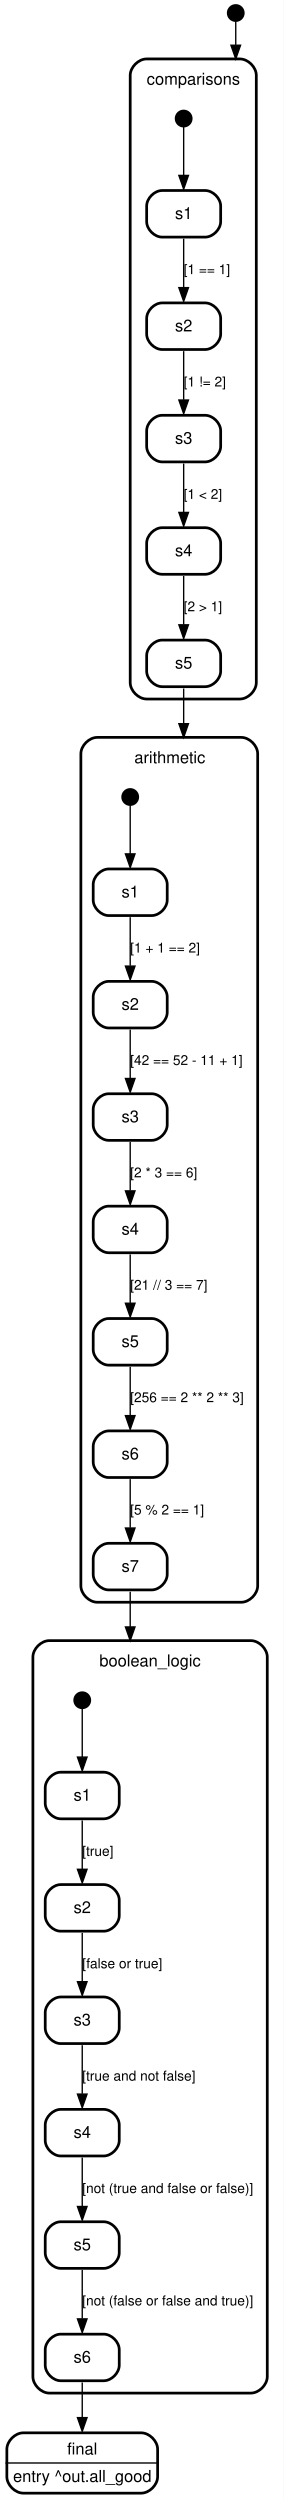
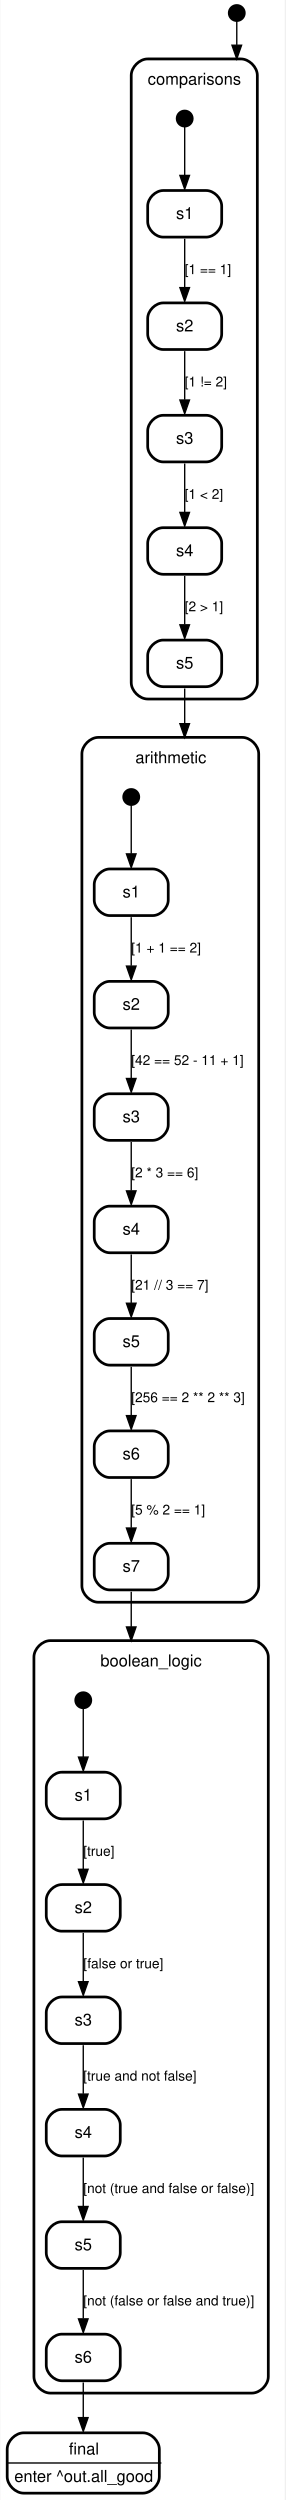
- <svg xmlns="http://www.w3.org/2000/svg" width="207pt" height="1824pt" viewBox="0.00 0.00 207.00 1824.00">
+ <svg xmlns="http://www.w3.org/2000/svg" width="208pt" height="1824pt" viewBox="0.00 0.00 207.50 1824.00">
  <g id="graph0" class="graph" transform="scale(1 1) rotate(0) translate(4 1820)">
-     <polygon fill="#ffffff" stroke="transparent" points="-4,4 -4,-1820 203,-1820 203,4 -4,4" />
+     <polygon fill="#ffffff" stroke="transparent" points="-4,4 -4,-1820 203.5,-1820 203.5,4 -4,4" />
    <g id="clust1" class="cluster">
-       <path fill="none" stroke="#000000" stroke-width="2" d="M32,-74C32,-74 179,-74 179,-74 185,-74 191,-80 191,-86 191,-86 191,-611 191,-611 191,-617 185,-623 179,-623 179,-623 32,-623 32,-623 26,-623 20,-617 20,-611 20,-611 20,-86 20,-86 20,-80 26,-74 32,-74" />
-       <text text-anchor="start" x="68.487" y="-604.2" font-family="Helvetica,sans-Serif" font-size="12.00" fill="#000000">boolean_logic</text>
+       <path fill="none" stroke="#000000" stroke-width="2" d="M32.5,-74C32.5,-74 179.5,-74 179.5,-74 185.5,-74 191.5,-80 191.5,-86 191.5,-86 191.5,-611 191.5,-611 191.5,-617 185.5,-623 179.5,-623 179.5,-623 32.5,-623 32.5,-623 26.5,-623 20.5,-617 20.5,-611 20.5,-611 20.5,-86 20.5,-86 20.5,-80 26.5,-74 32.5,-74" />
+       <text text-anchor="start" x="68.987" y="-604.2" font-family="Helvetica,sans-Serif" font-size="12.00" fill="#000000">boolean_logic</text>
    </g>
    <g id="clust2" class="cluster">
-       <path fill="none" stroke="#000000" stroke-width="2" d="M67,-651C67,-651 172,-651 172,-651 178,-651 184,-657 184,-663 184,-663 184,-1270 184,-1270 184,-1276 178,-1282 172,-1282 172,-1282 67,-1282 67,-1282 61,-1282 55,-1276 55,-1270 55,-1270 55,-663 55,-663 55,-657 61,-651 67,-651" />
-       <text text-anchor="start" x="94.001" y="-1263.2" font-family="Helvetica,sans-Serif" font-size="12.00" fill="#000000">arithmetic</text>
+       <path fill="none" stroke="#000000" stroke-width="2" d="M67.5,-651C67.5,-651 172.5,-651 172.5,-651 178.5,-651 184.5,-657 184.5,-663 184.5,-663 184.5,-1270 184.5,-1270 184.5,-1276 178.5,-1282 172.5,-1282 172.5,-1282 67.5,-1282 67.5,-1282 61.5,-1282 55.5,-1276 55.5,-1270 55.5,-1270 55.5,-663 55.5,-663 55.5,-657 61.5,-651 67.5,-651" />
+       <text text-anchor="start" x="94.501" y="-1263.2" font-family="Helvetica,sans-Serif" font-size="12.00" fill="#000000">arithmetic</text>
    </g>
    <g id="clust3" class="cluster">
-       <path fill="none" stroke="#000000" stroke-width="2" d="M103,-1310C103,-1310 171,-1310 171,-1310 177,-1310 183,-1316 183,-1322 183,-1322 183,-1765 183,-1765 183,-1771 177,-1777 171,-1777 171,-1777 103,-1777 103,-1777 97,-1777 91,-1771 91,-1765 91,-1765 91,-1322 91,-1322 91,-1316 97,-1310 103,-1310" />
-       <text text-anchor="start" x="102.997" y="-1758.2" font-family="Helvetica,sans-Serif" font-size="12.00" fill="#000000">comparisons</text>
+       <path fill="none" stroke="#000000" stroke-width="2" d="M103.5,-1310C103.5,-1310 171.5,-1310 171.5,-1310 177.5,-1310 183.5,-1316 183.5,-1322 183.5,-1322 183.5,-1765 183.5,-1765 183.5,-1771 177.5,-1777 171.5,-1777 171.5,-1777 103.5,-1777 103.5,-1777 97.5,-1777 91.5,-1771 91.5,-1765 91.5,-1765 91.5,-1322 91.5,-1322 91.5,-1316 97.5,-1310 103.5,-1310" />
+       <text text-anchor="start" x="103.497" y="-1758.2" font-family="Helvetica,sans-Serif" font-size="12.00" fill="#000000">comparisons</text>
    </g>
    <g id="node1" class="node">
-       <ellipse fill="#000000" stroke="#000000" stroke-width="2" cx="168" cy="-1810.5" rx="5.5" ry="5.5" />
+       <ellipse fill="#000000" stroke="#000000" stroke-width="2" cx="168.5" cy="-1810.5" rx="5.5" ry="5.5" />
    </g>
    <g id="edge1" class="edge">
-       <path fill="none" stroke="#000000" d="M168,-1804.962C168,-1800.714 168,-1794.373 168,-1787.193" />
-       <polygon fill="#000000" stroke="#000000" points="171.5,-1786.998 168,-1776.998 164.5,-1786.998 171.5,-1786.998" />
-       <text text-anchor="middle" x="169.389" y="-1788" font-family="Helvetica,sans-Serif" font-size="10.00" fill="#000000"> </text>
+       <path fill="none" stroke="#000000" d="M168.5,-1804.962C168.5,-1800.714 168.5,-1794.373 168.5,-1787.193" />
+       <polygon fill="#000000" stroke="#000000" points="172,-1786.998 168.5,-1776.998 165,-1786.998 172,-1786.998" />
+       <text text-anchor="middle" x="169.889" y="-1788" font-family="Helvetica,sans-Serif" font-size="10.00" fill="#000000"> </text>
    </g>
    <g id="node2" class="node">
-       <polygon fill="transparent" stroke="transparent" stroke-width="2" points="112,-46 0,-46 0,0 112,0 112,-46" />
-       <text text-anchor="start" x="44.999" y="-29.2" font-family="Helvetica,sans-Serif" font-size="12.00" fill="#000000">final</text>
-       <text text-anchor="start" x="5.503" y="-9.2" font-family="Helvetica,sans-Serif" font-size="12.00" fill="#000000">entry ^out.all_good</text>
-       <polygon fill="#000000" stroke="#000000" points="0,-23 0,-23 112,-23 112,-23 0,-23" />
-       <path fill="none" stroke="#000000" stroke-width="2" d="M13,-1C13,-1 99,-1 99,-1 105,-1 111,-7 111,-13 111,-13 111,-33 111,-33 111,-39 105,-45 99,-45 99,-45 13,-45 13,-45 7,-45 1,-39 1,-33 1,-33 1,-13 1,-13 1,-7 7,-1 13,-1" />
+       <polygon fill="transparent" stroke="transparent" stroke-width="2" points="113,-46 0,-46 0,0 113,0 113,-46" />
+       <text text-anchor="start" x="45.999" y="-29.2" font-family="Helvetica,sans-Serif" font-size="12.00" fill="#000000">final</text>
+       <text text-anchor="start" x="6.167" y="-9.2" font-family="Helvetica,sans-Serif" font-size="12.00" fill="#000000">enter ^out.all_good</text>
+       <polygon fill="#000000" stroke="#000000" points=".5,-23 .5,-23 113.5,-23 113.5,-23 .5,-23" />
+       <path fill="none" stroke="#000000" stroke-width="2" d="M13,-1C13,-1 100,-1 100,-1 106,-1 112,-7 112,-13 112,-13 112,-33 112,-33 112,-39 106,-45 100,-45 100,-45 13,-45 13,-45 7,-45 1,-39 1,-33 1,-33 1,-13 1,-13 1,-7 7,-1 13,-1" />
    </g>
    <g id="node4" class="node">
-       <ellipse fill="#000000" stroke="#000000" stroke-width="2" cx="56" cy="-579.5" rx="5.5" ry="5.5" />
+       <ellipse fill="#000000" stroke="#000000" stroke-width="2" cx="56.5" cy="-579.5" rx="5.5" ry="5.5" />
    </g>
    <g id="node10" class="node">
-       <polygon fill="transparent" stroke="transparent" stroke-width="2" points="84,-528 28,-528 28,-492 84,-492 84,-528" />
-       <text text-anchor="start" x="49.665" y="-506.2" font-family="Helvetica,sans-Serif" font-size="12.00" fill="#000000">s1</text>
-       <path fill="none" stroke="#000000" stroke-width="2" d="M40.333,-493C40.333,-493 71.667,-493 71.667,-493 77.333,-493 83,-498.667 83,-504.333 83,-504.333 83,-515.667 83,-515.667 83,-521.333 77.333,-527 71.667,-527 71.667,-527 40.333,-527 40.333,-527 34.667,-527 29,-521.333 29,-515.667 29,-515.667 29,-504.333 29,-504.333 29,-498.667 34.667,-493 40.333,-493" />
+       <polygon fill="transparent" stroke="transparent" stroke-width="2" points="84.5,-528 28.5,-528 28.5,-492 84.5,-492 84.5,-528" />
+       <text text-anchor="start" x="50.165" y="-506.2" font-family="Helvetica,sans-Serif" font-size="12.00" fill="#000000">s1</text>
+       <path fill="none" stroke="#000000" stroke-width="2" d="M40.833,-493C40.833,-493 72.167,-493 72.167,-493 77.833,-493 83.5,-498.667 83.5,-504.333 83.5,-504.333 83.5,-515.667 83.5,-515.667 83.5,-521.333 77.833,-527 72.167,-527 72.167,-527 40.833,-527 40.833,-527 35.167,-527 29.5,-521.333 29.5,-515.667 29.5,-515.667 29.5,-504.333 29.5,-504.333 29.5,-498.667 35.167,-493 40.833,-493" />
    </g>
    <g id="edge2" class="edge">
-       <path fill="none" stroke="#000000" d="M56,-573.574C56,-565.7 56,-551.25 56,-538.114" />
-       <polygon fill="#000000" stroke="#000000" points="59.5,-538.011 56,-528.011 52.5,-538.011 59.5,-538.011" />
-       <text text-anchor="middle" x="57.389" y="-548" font-family="Helvetica,sans-Serif" font-size="10.00" fill="#000000"> </text>
+       <path fill="none" stroke="#000000" d="M56.5,-573.574C56.5,-565.7 56.5,-551.25 56.5,-538.114" />
+       <polygon fill="#000000" stroke="#000000" points="60,-538.011 56.5,-528.011 53,-538.011 60,-538.011" />
+       <text text-anchor="middle" x="57.889" y="-548" font-family="Helvetica,sans-Serif" font-size="10.00" fill="#000000"> </text>
    </g>
    <g id="node5" class="node">
-       <polygon fill="transparent" stroke="transparent" stroke-width="2" points="84,-118 28,-118 28,-82 84,-82 84,-118" />
-       <text text-anchor="start" x="49.665" y="-96.2" font-family="Helvetica,sans-Serif" font-size="12.00" fill="#000000">s6</text>
-       <path fill="none" stroke="#000000" stroke-width="2" d="M40.333,-83C40.333,-83 71.667,-83 71.667,-83 77.333,-83 83,-88.667 83,-94.333 83,-94.333 83,-105.667 83,-105.667 83,-111.333 77.333,-117 71.667,-117 71.667,-117 40.333,-117 40.333,-117 34.667,-117 29,-111.333 29,-105.667 29,-105.667 29,-94.333 29,-94.333 29,-88.667 34.667,-83 40.333,-83" />
+       <polygon fill="transparent" stroke="transparent" stroke-width="2" points="84.5,-118 28.5,-118 28.5,-82 84.5,-82 84.5,-118" />
+       <text text-anchor="start" x="50.165" y="-96.2" font-family="Helvetica,sans-Serif" font-size="12.00" fill="#000000">s6</text>
+       <path fill="none" stroke="#000000" stroke-width="2" d="M40.833,-83C40.833,-83 72.167,-83 72.167,-83 77.833,-83 83.5,-88.667 83.5,-94.333 83.5,-94.333 83.5,-105.667 83.5,-105.667 83.5,-111.333 77.833,-117 72.167,-117 72.167,-117 40.833,-117 40.833,-117 35.167,-117 29.5,-111.333 29.5,-105.667 29.5,-105.667 29.5,-94.333 29.5,-94.333 29.5,-88.667 35.167,-83 40.833,-83" />
    </g>
    <g id="edge3" class="edge">
-       <path fill="none" stroke="#000000" d="M56,-81.752C56,-74.081 56,-64.909 56,-56.12" />
-       <polygon fill="#000000" stroke="#000000" points="59.5,-56.09 56,-46.09 52.5,-56.09 59.5,-56.09" />
-       <text text-anchor="middle" x="57.389" y="-57" font-family="Helvetica,sans-Serif" font-size="10.00" fill="#000000"> </text>
+       <path fill="none" stroke="#000000" d="M56.5,-81.752C56.5,-74.081 56.5,-64.909 56.5,-56.12" />
+       <polygon fill="#000000" stroke="#000000" points="60,-56.09 56.5,-46.09 53,-56.09 60,-56.09" />
+       <text text-anchor="middle" x="57.889" y="-57" font-family="Helvetica,sans-Serif" font-size="10.00" fill="#000000"> </text>
    </g>
    <g id="node6" class="node">
-       <polygon fill="transparent" stroke="transparent" stroke-width="2" points="84,-200 28,-200 28,-164 84,-164 84,-200" />
-       <text text-anchor="start" x="49.665" y="-178.2" font-family="Helvetica,sans-Serif" font-size="12.00" fill="#000000">s5</text>
-       <path fill="none" stroke="#000000" stroke-width="2" d="M40.333,-165C40.333,-165 71.667,-165 71.667,-165 77.333,-165 83,-170.667 83,-176.333 83,-176.333 83,-187.667 83,-187.667 83,-193.333 77.333,-199 71.667,-199 71.667,-199 40.333,-199 40.333,-199 34.667,-199 29,-193.333 29,-187.667 29,-187.667 29,-176.333 29,-176.333 29,-170.667 34.667,-165 40.333,-165" />
+       <polygon fill="transparent" stroke="transparent" stroke-width="2" points="84.5,-200 28.5,-200 28.5,-164 84.5,-164 84.5,-200" />
+       <text text-anchor="start" x="50.165" y="-178.2" font-family="Helvetica,sans-Serif" font-size="12.00" fill="#000000">s5</text>
+       <path fill="none" stroke="#000000" stroke-width="2" d="M40.833,-165C40.833,-165 72.167,-165 72.167,-165 77.833,-165 83.5,-170.667 83.5,-176.333 83.5,-176.333 83.5,-187.667 83.5,-187.667 83.5,-193.333 77.833,-199 72.167,-199 72.167,-199 40.833,-199 40.833,-199 35.167,-199 29.5,-193.333 29.5,-187.667 29.5,-187.667 29.5,-176.333 29.5,-176.333 29.5,-170.667 35.167,-165 40.833,-165" />
    </g>
    <g id="edge4" class="edge">
-       <path fill="none" stroke="#000000" d="M56,-163.802C56,-153.398 56,-140.121 56,-128.377" />
-       <polygon fill="#000000" stroke="#000000" points="59.5,-128.148 56,-118.148 52.5,-128.148 59.5,-128.148" />
-       <text text-anchor="start" x="56" y="-138" font-family="Helvetica,sans-Serif" font-size="10.00" fill="#000000">[not (false or false and true)]   </text>
+       <path fill="none" stroke="#000000" d="M56.5,-163.802C56.5,-153.398 56.5,-140.121 56.5,-128.377" />
+       <polygon fill="#000000" stroke="#000000" points="60,-128.148 56.5,-118.148 53,-128.148 60,-128.148" />
+       <text text-anchor="start" x="56.5" y="-138" font-family="Helvetica,sans-Serif" font-size="10.00" fill="#000000">[not (false or false and true)]   </text>
    </g>
    <g id="node7" class="node">
-       <polygon fill="transparent" stroke="transparent" stroke-width="2" points="84,-282 28,-282 28,-246 84,-246 84,-282" />
-       <text text-anchor="start" x="49.665" y="-260.2" font-family="Helvetica,sans-Serif" font-size="12.00" fill="#000000">s4</text>
-       <path fill="none" stroke="#000000" stroke-width="2" d="M40.333,-247C40.333,-247 71.667,-247 71.667,-247 77.333,-247 83,-252.667 83,-258.333 83,-258.333 83,-269.667 83,-269.667 83,-275.333 77.333,-281 71.667,-281 71.667,-281 40.333,-281 40.333,-281 34.667,-281 29,-275.333 29,-269.667 29,-269.667 29,-258.333 29,-258.333 29,-252.667 34.667,-247 40.333,-247" />
+       <polygon fill="transparent" stroke="transparent" stroke-width="2" points="84.5,-282 28.5,-282 28.5,-246 84.5,-246 84.5,-282" />
+       <text text-anchor="start" x="50.165" y="-260.2" font-family="Helvetica,sans-Serif" font-size="12.00" fill="#000000">s4</text>
+       <path fill="none" stroke="#000000" stroke-width="2" d="M40.833,-247C40.833,-247 72.167,-247 72.167,-247 77.833,-247 83.5,-252.667 83.5,-258.333 83.5,-258.333 83.5,-269.667 83.5,-269.667 83.5,-275.333 77.833,-281 72.167,-281 72.167,-281 40.833,-281 40.833,-281 35.167,-281 29.5,-275.333 29.5,-269.667 29.5,-269.667 29.5,-258.333 29.5,-258.333 29.5,-252.667 35.167,-247 40.833,-247" />
    </g>
    <g id="edge5" class="edge">
-       <path fill="none" stroke="#000000" d="M56,-245.802C56,-235.398 56,-222.121 56,-210.377" />
-       <polygon fill="#000000" stroke="#000000" points="59.5,-210.148 56,-200.148 52.5,-210.148 59.5,-210.148" />
-       <text text-anchor="start" x="56" y="-220" font-family="Helvetica,sans-Serif" font-size="10.00" fill="#000000">[not (true and false or false)]   </text>
+       <path fill="none" stroke="#000000" d="M56.5,-245.802C56.5,-235.398 56.5,-222.121 56.5,-210.377" />
+       <polygon fill="#000000" stroke="#000000" points="60,-210.148 56.5,-200.148 53,-210.148 60,-210.148" />
+       <text text-anchor="start" x="56.5" y="-220" font-family="Helvetica,sans-Serif" font-size="10.00" fill="#000000">[not (true and false or false)]   </text>
    </g>
    <g id="node8" class="node">
-       <polygon fill="transparent" stroke="transparent" stroke-width="2" points="84,-364 28,-364 28,-328 84,-328 84,-364" />
-       <text text-anchor="start" x="49.665" y="-342.2" font-family="Helvetica,sans-Serif" font-size="12.00" fill="#000000">s3</text>
-       <path fill="none" stroke="#000000" stroke-width="2" d="M40.333,-329C40.333,-329 71.667,-329 71.667,-329 77.333,-329 83,-334.667 83,-340.333 83,-340.333 83,-351.667 83,-351.667 83,-357.333 77.333,-363 71.667,-363 71.667,-363 40.333,-363 40.333,-363 34.667,-363 29,-357.333 29,-351.667 29,-351.667 29,-340.333 29,-340.333 29,-334.667 34.667,-329 40.333,-329" />
+       <polygon fill="transparent" stroke="transparent" stroke-width="2" points="84.5,-364 28.5,-364 28.5,-328 84.5,-328 84.5,-364" />
+       <text text-anchor="start" x="50.165" y="-342.2" font-family="Helvetica,sans-Serif" font-size="12.00" fill="#000000">s3</text>
+       <path fill="none" stroke="#000000" stroke-width="2" d="M40.833,-329C40.833,-329 72.167,-329 72.167,-329 77.833,-329 83.5,-334.667 83.5,-340.333 83.5,-340.333 83.5,-351.667 83.5,-351.667 83.5,-357.333 77.833,-363 72.167,-363 72.167,-363 40.833,-363 40.833,-363 35.167,-363 29.5,-357.333 29.5,-351.667 29.5,-351.667 29.5,-340.333 29.5,-340.333 29.5,-334.667 35.167,-329 40.833,-329" />
    </g>
    <g id="edge6" class="edge">
-       <path fill="none" stroke="#000000" d="M56,-327.801C56,-317.398 56,-304.122 56,-292.377" />
-       <polygon fill="#000000" stroke="#000000" points="59.5,-292.148 56,-282.148 52.5,-292.148 59.5,-292.148" />
-       <text text-anchor="start" x="56" y="-302" font-family="Helvetica,sans-Serif" font-size="10.00" fill="#000000">[true and not false]   </text>
+       <path fill="none" stroke="#000000" d="M56.5,-327.801C56.5,-317.398 56.5,-304.122 56.5,-292.377" />
+       <polygon fill="#000000" stroke="#000000" points="60,-292.148 56.5,-282.148 53,-292.148 60,-292.148" />
+       <text text-anchor="start" x="56.5" y="-302" font-family="Helvetica,sans-Serif" font-size="10.00" fill="#000000">[true and not false]   </text>
    </g>
    <g id="node9" class="node">
-       <polygon fill="transparent" stroke="transparent" stroke-width="2" points="84,-446 28,-446 28,-410 84,-410 84,-446" />
-       <text text-anchor="start" x="49.665" y="-424.2" font-family="Helvetica,sans-Serif" font-size="12.00" fill="#000000">s2</text>
-       <path fill="none" stroke="#000000" stroke-width="2" d="M40.333,-411C40.333,-411 71.667,-411 71.667,-411 77.333,-411 83,-416.667 83,-422.333 83,-422.333 83,-433.667 83,-433.667 83,-439.333 77.333,-445 71.667,-445 71.667,-445 40.333,-445 40.333,-445 34.667,-445 29,-439.333 29,-433.667 29,-433.667 29,-422.333 29,-422.333 29,-416.667 34.667,-411 40.333,-411" />
+       <polygon fill="transparent" stroke="transparent" stroke-width="2" points="84.5,-446 28.5,-446 28.5,-410 84.5,-410 84.5,-446" />
+       <text text-anchor="start" x="50.165" y="-424.2" font-family="Helvetica,sans-Serif" font-size="12.00" fill="#000000">s2</text>
+       <path fill="none" stroke="#000000" stroke-width="2" d="M40.833,-411C40.833,-411 72.167,-411 72.167,-411 77.833,-411 83.5,-416.667 83.5,-422.333 83.5,-422.333 83.5,-433.667 83.5,-433.667 83.5,-439.333 77.833,-445 72.167,-445 72.167,-445 40.833,-445 40.833,-445 35.167,-445 29.5,-439.333 29.5,-433.667 29.5,-433.667 29.5,-422.333 29.5,-422.333 29.5,-416.667 35.167,-411 40.833,-411" />
    </g>
    <g id="edge7" class="edge">
-       <path fill="none" stroke="#000000" d="M56,-409.801C56,-399.398 56,-386.122 56,-374.377" />
-       <polygon fill="#000000" stroke="#000000" points="59.5,-374.148 56,-364.148 52.5,-374.148 59.5,-374.148" />
-       <text text-anchor="start" x="56" y="-384" font-family="Helvetica,sans-Serif" font-size="10.00" fill="#000000">[false or true]   </text>
+       <path fill="none" stroke="#000000" d="M56.5,-409.801C56.5,-399.398 56.5,-386.122 56.5,-374.377" />
+       <polygon fill="#000000" stroke="#000000" points="60,-374.148 56.5,-364.148 53,-374.148 60,-374.148" />
+       <text text-anchor="start" x="56.5" y="-384" font-family="Helvetica,sans-Serif" font-size="10.00" fill="#000000">[false or true]   </text>
    </g>
    <g id="edge8" class="edge">
-       <path fill="none" stroke="#000000" d="M56,-491.801C56,-481.398 56,-468.122 56,-456.377" />
-       <polygon fill="#000000" stroke="#000000" points="59.5,-456.148 56,-446.148 52.5,-456.148 59.5,-456.148" />
-       <text text-anchor="start" x="56" y="-466" font-family="Helvetica,sans-Serif" font-size="10.00" fill="#000000">[true]   </text>
+       <path fill="none" stroke="#000000" d="M56.5,-491.801C56.5,-481.398 56.5,-468.122 56.5,-456.377" />
+       <polygon fill="#000000" stroke="#000000" points="60,-456.148 56.5,-446.148 53,-456.148 60,-456.148" />
+       <text text-anchor="start" x="56.5" y="-466" font-family="Helvetica,sans-Serif" font-size="10.00" fill="#000000">[true]   </text>
    </g>
    <g id="node12" class="node">
-       <ellipse fill="#000000" stroke="#000000" stroke-width="2" cx="91" cy="-1238.5" rx="5.5" ry="5.5" />
+       <ellipse fill="#000000" stroke="#000000" stroke-width="2" cx="91.5" cy="-1238.5" rx="5.5" ry="5.5" />
    </g>
    <g id="node19" class="node">
-       <polygon fill="transparent" stroke="transparent" stroke-width="2" points="119,-1187 63,-1187 63,-1151 119,-1151 119,-1187" />
-       <text text-anchor="start" x="84.665" y="-1165.2" font-family="Helvetica,sans-Serif" font-size="12.00" fill="#000000">s1</text>
-       <path fill="none" stroke="#000000" stroke-width="2" d="M75.333,-1152C75.333,-1152 106.667,-1152 106.667,-1152 112.333,-1152 118,-1157.667 118,-1163.333 118,-1163.333 118,-1174.667 118,-1174.667 118,-1180.333 112.333,-1186 106.667,-1186 106.667,-1186 75.333,-1186 75.333,-1186 69.667,-1186 64,-1180.333 64,-1174.667 64,-1174.667 64,-1163.333 64,-1163.333 64,-1157.667 69.667,-1152 75.333,-1152" />
+       <polygon fill="transparent" stroke="transparent" stroke-width="2" points="119.5,-1187 63.5,-1187 63.5,-1151 119.5,-1151 119.5,-1187" />
+       <text text-anchor="start" x="85.165" y="-1165.2" font-family="Helvetica,sans-Serif" font-size="12.00" fill="#000000">s1</text>
+       <path fill="none" stroke="#000000" stroke-width="2" d="M75.833,-1152C75.833,-1152 107.167,-1152 107.167,-1152 112.833,-1152 118.5,-1157.667 118.5,-1163.333 118.5,-1163.333 118.5,-1174.667 118.5,-1174.667 118.5,-1180.333 112.833,-1186 107.167,-1186 107.167,-1186 75.833,-1186 75.833,-1186 70.167,-1186 64.5,-1180.333 64.5,-1174.667 64.5,-1174.667 64.5,-1163.333 64.5,-1163.333 64.5,-1157.667 70.167,-1152 75.833,-1152" />
    </g>
    <g id="edge9" class="edge">
-       <path fill="none" stroke="#000000" d="M91,-1232.574C91,-1224.7 91,-1210.25 91,-1197.113" />
-       <polygon fill="#000000" stroke="#000000" points="94.5,-1197.011 91,-1187.011 87.5,-1197.011 94.5,-1197.011" />
-       <text text-anchor="middle" x="92.389" y="-1207" font-family="Helvetica,sans-Serif" font-size="10.00" fill="#000000"> </text>
+       <path fill="none" stroke="#000000" d="M91.5,-1232.574C91.5,-1224.7 91.5,-1210.25 91.5,-1197.113" />
+       <polygon fill="#000000" stroke="#000000" points="95,-1197.011 91.5,-1187.011 88,-1197.011 95,-1197.011" />
+       <text text-anchor="middle" x="92.889" y="-1207" font-family="Helvetica,sans-Serif" font-size="10.00" fill="#000000"> </text>
    </g>
    <g id="node13" class="node">
-       <polygon fill="transparent" stroke="transparent" stroke-width="2" points="119,-695 63,-695 63,-659 119,-659 119,-695" />
-       <text text-anchor="start" x="84.665" y="-673.2" font-family="Helvetica,sans-Serif" font-size="12.00" fill="#000000">s7</text>
-       <path fill="none" stroke="#000000" stroke-width="2" d="M75.333,-660C75.333,-660 106.667,-660 106.667,-660 112.333,-660 118,-665.667 118,-671.333 118,-671.333 118,-682.667 118,-682.667 118,-688.333 112.333,-694 106.667,-694 106.667,-694 75.333,-694 75.333,-694 69.667,-694 64,-688.333 64,-682.667 64,-682.667 64,-671.333 64,-671.333 64,-665.667 69.667,-660 75.333,-660" />
+       <polygon fill="transparent" stroke="transparent" stroke-width="2" points="119.5,-695 63.5,-695 63.5,-659 119.5,-659 119.5,-695" />
+       <text text-anchor="start" x="85.165" y="-673.2" font-family="Helvetica,sans-Serif" font-size="12.00" fill="#000000">s7</text>
+       <path fill="none" stroke="#000000" stroke-width="2" d="M75.833,-660C75.833,-660 107.167,-660 107.167,-660 112.833,-660 118.5,-665.667 118.5,-671.333 118.5,-671.333 118.5,-682.667 118.5,-682.667 118.5,-688.333 112.833,-694 107.167,-694 107.167,-694 75.833,-694 75.833,-694 70.167,-694 64.5,-688.333 64.5,-682.667 64.5,-682.667 64.5,-671.333 64.5,-671.333 64.5,-665.667 70.167,-660 75.833,-660" />
    </g>
    <g id="edge10" class="edge">
-       <path fill="none" stroke="#000000" d="M91,-658.661C91,-651.238 91,-642.248 91,-633.028" />
-       <polygon fill="#000000" stroke="#000000" points="94.5,-632.996 91,-622.996 87.5,-632.996 94.5,-632.996" />
-       <text text-anchor="middle" x="92.389" y="-634" font-family="Helvetica,sans-Serif" font-size="10.00" fill="#000000"> </text>
+       <path fill="none" stroke="#000000" d="M91.5,-658.661C91.5,-651.238 91.5,-642.248 91.5,-633.028" />
+       <polygon fill="#000000" stroke="#000000" points="95,-632.996 91.5,-622.996 88,-632.996 95,-632.996" />
+       <text text-anchor="middle" x="92.889" y="-634" font-family="Helvetica,sans-Serif" font-size="10.00" fill="#000000"> </text>
    </g>
    <g id="node14" class="node">
-       <polygon fill="transparent" stroke="transparent" stroke-width="2" points="119,-777 63,-777 63,-741 119,-741 119,-777" />
-       <text text-anchor="start" x="84.665" y="-755.2" font-family="Helvetica,sans-Serif" font-size="12.00" fill="#000000">s6</text>
-       <path fill="none" stroke="#000000" stroke-width="2" d="M75.333,-742C75.333,-742 106.667,-742 106.667,-742 112.333,-742 118,-747.667 118,-753.333 118,-753.333 118,-764.667 118,-764.667 118,-770.333 112.333,-776 106.667,-776 106.667,-776 75.333,-776 75.333,-776 69.667,-776 64,-770.333 64,-764.667 64,-764.667 64,-753.333 64,-753.333 64,-747.667 69.667,-742 75.333,-742" />
+       <polygon fill="transparent" stroke="transparent" stroke-width="2" points="119.5,-777 63.5,-777 63.5,-741 119.5,-741 119.5,-777" />
+       <text text-anchor="start" x="85.165" y="-755.2" font-family="Helvetica,sans-Serif" font-size="12.00" fill="#000000">s6</text>
+       <path fill="none" stroke="#000000" stroke-width="2" d="M75.833,-742C75.833,-742 107.167,-742 107.167,-742 112.833,-742 118.5,-747.667 118.5,-753.333 118.5,-753.333 118.5,-764.667 118.5,-764.667 118.5,-770.333 112.833,-776 107.167,-776 107.167,-776 75.833,-776 75.833,-776 70.167,-776 64.5,-770.333 64.5,-764.667 64.5,-764.667 64.5,-753.333 64.5,-753.333 64.5,-747.667 70.167,-742 75.833,-742" />
    </g>
    <g id="edge11" class="edge">
-       <path fill="none" stroke="#000000" d="M91,-740.802C91,-730.398 91,-717.121 91,-705.377" />
-       <polygon fill="#000000" stroke="#000000" points="94.5,-705.148 91,-695.148 87.5,-705.148 94.5,-705.148" />
-       <text text-anchor="start" x="91" y="-715" font-family="Helvetica,sans-Serif" font-size="10.00" fill="#000000">[5 % 2 == 1]   </text>
+       <path fill="none" stroke="#000000" d="M91.5,-740.802C91.5,-730.398 91.5,-717.121 91.5,-705.377" />
+       <polygon fill="#000000" stroke="#000000" points="95,-705.148 91.5,-695.148 88,-705.148 95,-705.148" />
+       <text text-anchor="start" x="91.5" y="-715" font-family="Helvetica,sans-Serif" font-size="10.00" fill="#000000">[5 % 2 == 1]   </text>
    </g>
    <g id="node15" class="node">
-       <polygon fill="transparent" stroke="transparent" stroke-width="2" points="119,-859 63,-859 63,-823 119,-823 119,-859" />
-       <text text-anchor="start" x="84.665" y="-837.2" font-family="Helvetica,sans-Serif" font-size="12.00" fill="#000000">s5</text>
-       <path fill="none" stroke="#000000" stroke-width="2" d="M75.333,-824C75.333,-824 106.667,-824 106.667,-824 112.333,-824 118,-829.667 118,-835.333 118,-835.333 118,-846.667 118,-846.667 118,-852.333 112.333,-858 106.667,-858 106.667,-858 75.333,-858 75.333,-858 69.667,-858 64,-852.333 64,-846.667 64,-846.667 64,-835.333 64,-835.333 64,-829.667 69.667,-824 75.333,-824" />
+       <polygon fill="transparent" stroke="transparent" stroke-width="2" points="119.5,-859 63.5,-859 63.5,-823 119.5,-823 119.5,-859" />
+       <text text-anchor="start" x="85.165" y="-837.2" font-family="Helvetica,sans-Serif" font-size="12.00" fill="#000000">s5</text>
+       <path fill="none" stroke="#000000" stroke-width="2" d="M75.833,-824C75.833,-824 107.167,-824 107.167,-824 112.833,-824 118.5,-829.667 118.5,-835.333 118.5,-835.333 118.5,-846.667 118.5,-846.667 118.5,-852.333 112.833,-858 107.167,-858 107.167,-858 75.833,-858 75.833,-858 70.167,-858 64.5,-852.333 64.5,-846.667 64.5,-846.667 64.5,-835.333 64.5,-835.333 64.5,-829.667 70.167,-824 75.833,-824" />
    </g>
    <g id="edge12" class="edge">
-       <path fill="none" stroke="#000000" d="M91,-822.802C91,-812.398 91,-799.121 91,-787.377" />
-       <polygon fill="#000000" stroke="#000000" points="94.5,-787.148 91,-777.148 87.5,-787.148 94.5,-787.148" />
-       <text text-anchor="start" x="91" y="-797" font-family="Helvetica,sans-Serif" font-size="10.00" fill="#000000">[256 == 2 ** 2 ** 3]   </text>
+       <path fill="none" stroke="#000000" d="M91.5,-822.802C91.5,-812.398 91.5,-799.121 91.5,-787.377" />
+       <polygon fill="#000000" stroke="#000000" points="95,-787.148 91.5,-777.148 88,-787.148 95,-787.148" />
+       <text text-anchor="start" x="91.5" y="-797" font-family="Helvetica,sans-Serif" font-size="10.00" fill="#000000">[256 == 2 ** 2 ** 3]   </text>
    </g>
    <g id="node16" class="node">
-       <polygon fill="transparent" stroke="transparent" stroke-width="2" points="119,-941 63,-941 63,-905 119,-905 119,-941" />
-       <text text-anchor="start" x="84.665" y="-919.2" font-family="Helvetica,sans-Serif" font-size="12.00" fill="#000000">s4</text>
-       <path fill="none" stroke="#000000" stroke-width="2" d="M75.333,-906C75.333,-906 106.667,-906 106.667,-906 112.333,-906 118,-911.667 118,-917.333 118,-917.333 118,-928.667 118,-928.667 118,-934.333 112.333,-940 106.667,-940 106.667,-940 75.333,-940 75.333,-940 69.667,-940 64,-934.333 64,-928.667 64,-928.667 64,-917.333 64,-917.333 64,-911.667 69.667,-906 75.333,-906" />
+       <polygon fill="transparent" stroke="transparent" stroke-width="2" points="119.5,-941 63.5,-941 63.5,-905 119.5,-905 119.5,-941" />
+       <text text-anchor="start" x="85.165" y="-919.2" font-family="Helvetica,sans-Serif" font-size="12.00" fill="#000000">s4</text>
+       <path fill="none" stroke="#000000" stroke-width="2" d="M75.833,-906C75.833,-906 107.167,-906 107.167,-906 112.833,-906 118.5,-911.667 118.5,-917.333 118.5,-917.333 118.5,-928.667 118.5,-928.667 118.5,-934.333 112.833,-940 107.167,-940 107.167,-940 75.833,-940 75.833,-940 70.167,-940 64.5,-934.333 64.5,-928.667 64.5,-928.667 64.5,-917.333 64.5,-917.333 64.5,-911.667 70.167,-906 75.833,-906" />
    </g>
    <g id="edge13" class="edge">
-       <path fill="none" stroke="#000000" d="M91,-904.802C91,-894.398 91,-881.121 91,-869.377" />
-       <polygon fill="#000000" stroke="#000000" points="94.5,-869.148 91,-859.148 87.5,-869.148 94.5,-869.148" />
-       <text text-anchor="start" x="91" y="-879" font-family="Helvetica,sans-Serif" font-size="10.00" fill="#000000">[21 // 3 == 7]   </text>
+       <path fill="none" stroke="#000000" d="M91.5,-904.802C91.5,-894.398 91.5,-881.121 91.5,-869.377" />
+       <polygon fill="#000000" stroke="#000000" points="95,-869.148 91.5,-859.148 88,-869.148 95,-869.148" />
+       <text text-anchor="start" x="91.5" y="-879" font-family="Helvetica,sans-Serif" font-size="10.00" fill="#000000">[21 // 3 == 7]   </text>
    </g>
    <g id="node17" class="node">
-       <polygon fill="transparent" stroke="transparent" stroke-width="2" points="119,-1023 63,-1023 63,-987 119,-987 119,-1023" />
-       <text text-anchor="start" x="84.665" y="-1001.2" font-family="Helvetica,sans-Serif" font-size="12.00" fill="#000000">s3</text>
-       <path fill="none" stroke="#000000" stroke-width="2" d="M75.333,-988C75.333,-988 106.667,-988 106.667,-988 112.333,-988 118,-993.667 118,-999.333 118,-999.333 118,-1010.667 118,-1010.667 118,-1016.333 112.333,-1022 106.667,-1022 106.667,-1022 75.333,-1022 75.333,-1022 69.667,-1022 64,-1016.333 64,-1010.667 64,-1010.667 64,-999.333 64,-999.333 64,-993.667 69.667,-988 75.333,-988" />
+       <polygon fill="transparent" stroke="transparent" stroke-width="2" points="119.5,-1023 63.5,-1023 63.5,-987 119.5,-987 119.5,-1023" />
+       <text text-anchor="start" x="85.165" y="-1001.2" font-family="Helvetica,sans-Serif" font-size="12.00" fill="#000000">s3</text>
+       <path fill="none" stroke="#000000" stroke-width="2" d="M75.833,-988C75.833,-988 107.167,-988 107.167,-988 112.833,-988 118.5,-993.667 118.5,-999.333 118.5,-999.333 118.5,-1010.667 118.5,-1010.667 118.5,-1016.333 112.833,-1022 107.167,-1022 107.167,-1022 75.833,-1022 75.833,-1022 70.167,-1022 64.5,-1016.333 64.5,-1010.667 64.5,-1010.667 64.5,-999.333 64.5,-999.333 64.5,-993.667 70.167,-988 75.833,-988" />
    </g>
    <g id="edge14" class="edge">
-       <path fill="none" stroke="#000000" d="M91,-986.802C91,-976.398 91,-963.121 91,-951.377" />
-       <polygon fill="#000000" stroke="#000000" points="94.5,-951.148 91,-941.148 87.5,-951.148 94.5,-951.148" />
-       <text text-anchor="start" x="91" y="-961" font-family="Helvetica,sans-Serif" font-size="10.00" fill="#000000">[2 * 3 == 6]   </text>
+       <path fill="none" stroke="#000000" d="M91.5,-986.802C91.5,-976.398 91.5,-963.121 91.5,-951.377" />
+       <polygon fill="#000000" stroke="#000000" points="95,-951.148 91.5,-941.148 88,-951.148 95,-951.148" />
+       <text text-anchor="start" x="91.5" y="-961" font-family="Helvetica,sans-Serif" font-size="10.00" fill="#000000">[2 * 3 == 6]   </text>
    </g>
    <g id="node18" class="node">
-       <polygon fill="transparent" stroke="transparent" stroke-width="2" points="119,-1105 63,-1105 63,-1069 119,-1069 119,-1105" />
-       <text text-anchor="start" x="84.665" y="-1083.2" font-family="Helvetica,sans-Serif" font-size="12.00" fill="#000000">s2</text>
-       <path fill="none" stroke="#000000" stroke-width="2" d="M75.333,-1070C75.333,-1070 106.667,-1070 106.667,-1070 112.333,-1070 118,-1075.667 118,-1081.333 118,-1081.333 118,-1092.667 118,-1092.667 118,-1098.333 112.333,-1104 106.667,-1104 106.667,-1104 75.333,-1104 75.333,-1104 69.667,-1104 64,-1098.333 64,-1092.667 64,-1092.667 64,-1081.333 64,-1081.333 64,-1075.667 69.667,-1070 75.333,-1070" />
+       <polygon fill="transparent" stroke="transparent" stroke-width="2" points="119.5,-1105 63.5,-1105 63.5,-1069 119.5,-1069 119.5,-1105" />
+       <text text-anchor="start" x="85.165" y="-1083.2" font-family="Helvetica,sans-Serif" font-size="12.00" fill="#000000">s2</text>
+       <path fill="none" stroke="#000000" stroke-width="2" d="M75.833,-1070C75.833,-1070 107.167,-1070 107.167,-1070 112.833,-1070 118.5,-1075.667 118.5,-1081.333 118.5,-1081.333 118.5,-1092.667 118.5,-1092.667 118.5,-1098.333 112.833,-1104 107.167,-1104 107.167,-1104 75.833,-1104 75.833,-1104 70.167,-1104 64.5,-1098.333 64.5,-1092.667 64.5,-1092.667 64.5,-1081.333 64.5,-1081.333 64.5,-1075.667 70.167,-1070 75.833,-1070" />
    </g>
    <g id="edge15" class="edge">
-       <path fill="none" stroke="#000000" d="M91,-1068.802C91,-1058.398 91,-1045.121 91,-1033.377" />
-       <polygon fill="#000000" stroke="#000000" points="94.5,-1033.148 91,-1023.148 87.5,-1033.148 94.5,-1033.148" />
-       <text text-anchor="start" x="91" y="-1043" font-family="Helvetica,sans-Serif" font-size="10.00" fill="#000000">[42 == 52 - 11 + 1]   </text>
+       <path fill="none" stroke="#000000" d="M91.5,-1068.802C91.5,-1058.398 91.5,-1045.121 91.5,-1033.377" />
+       <polygon fill="#000000" stroke="#000000" points="95,-1033.148 91.5,-1023.148 88,-1033.148 95,-1033.148" />
+       <text text-anchor="start" x="91.5" y="-1043" font-family="Helvetica,sans-Serif" font-size="10.00" fill="#000000">[42 == 52 - 11 + 1]   </text>
    </g>
    <g id="edge16" class="edge">
-       <path fill="none" stroke="#000000" d="M91,-1150.802C91,-1140.398 91,-1127.121 91,-1115.377" />
-       <polygon fill="#000000" stroke="#000000" points="94.5,-1115.148 91,-1105.148 87.5,-1115.148 94.5,-1115.148" />
-       <text text-anchor="start" x="91" y="-1125" font-family="Helvetica,sans-Serif" font-size="10.00" fill="#000000">[1 + 1 == 2]   </text>
+       <path fill="none" stroke="#000000" d="M91.5,-1150.802C91.5,-1140.398 91.5,-1127.121 91.5,-1115.377" />
+       <polygon fill="#000000" stroke="#000000" points="95,-1115.148 91.5,-1105.148 88,-1115.148 95,-1115.148" />
+       <text text-anchor="start" x="91.5" y="-1125" font-family="Helvetica,sans-Serif" font-size="10.00" fill="#000000">[1 + 1 == 2]   </text>
    </g>
    <g id="node21" class="node">
-       <ellipse fill="#000000" stroke="#000000" stroke-width="2" cx="130" cy="-1733.5" rx="5.5" ry="5.5" />
+       <ellipse fill="#000000" stroke="#000000" stroke-width="2" cx="130.5" cy="-1733.5" rx="5.5" ry="5.5" />
    </g>
    <g id="node26" class="node">
-       <polygon fill="transparent" stroke="transparent" stroke-width="2" points="158,-1682 102,-1682 102,-1646 158,-1646 158,-1682" />
-       <text text-anchor="start" x="123.665" y="-1660.2" font-family="Helvetica,sans-Serif" font-size="12.00" fill="#000000">s1</text>
-       <path fill="none" stroke="#000000" stroke-width="2" d="M114.333,-1647C114.333,-1647 145.667,-1647 145.667,-1647 151.333,-1647 157,-1652.667 157,-1658.333 157,-1658.333 157,-1669.667 157,-1669.667 157,-1675.333 151.333,-1681 145.667,-1681 145.667,-1681 114.333,-1681 114.333,-1681 108.667,-1681 103,-1675.333 103,-1669.667 103,-1669.667 103,-1658.333 103,-1658.333 103,-1652.667 108.667,-1647 114.333,-1647" />
+       <polygon fill="transparent" stroke="transparent" stroke-width="2" points="158.5,-1682 102.5,-1682 102.5,-1646 158.5,-1646 158.5,-1682" />
+       <text text-anchor="start" x="124.165" y="-1660.2" font-family="Helvetica,sans-Serif" font-size="12.00" fill="#000000">s1</text>
+       <path fill="none" stroke="#000000" stroke-width="2" d="M114.833,-1647C114.833,-1647 146.167,-1647 146.167,-1647 151.833,-1647 157.5,-1652.667 157.5,-1658.333 157.5,-1658.333 157.5,-1669.667 157.5,-1669.667 157.5,-1675.333 151.833,-1681 146.167,-1681 146.167,-1681 114.833,-1681 114.833,-1681 109.167,-1681 103.5,-1675.333 103.5,-1669.667 103.5,-1669.667 103.5,-1658.333 103.5,-1658.333 103.5,-1652.667 109.167,-1647 114.833,-1647" />
    </g>
    <g id="edge17" class="edge">
-       <path fill="none" stroke="#000000" d="M130,-1727.574C130,-1719.7 130,-1705.25 130,-1692.113" />
-       <polygon fill="#000000" stroke="#000000" points="133.5,-1692.011 130,-1682.011 126.5,-1692.011 133.5,-1692.011" />
-       <text text-anchor="middle" x="131.389" y="-1702" font-family="Helvetica,sans-Serif" font-size="10.00" fill="#000000"> </text>
+       <path fill="none" stroke="#000000" d="M130.5,-1727.574C130.5,-1719.7 130.5,-1705.25 130.5,-1692.113" />
+       <polygon fill="#000000" stroke="#000000" points="134,-1692.011 130.5,-1682.011 127,-1692.011 134,-1692.011" />
+       <text text-anchor="middle" x="131.889" y="-1702" font-family="Helvetica,sans-Serif" font-size="10.00" fill="#000000"> </text>
    </g>
    <g id="node22" class="node">
-       <polygon fill="transparent" stroke="transparent" stroke-width="2" points="158,-1354 102,-1354 102,-1318 158,-1318 158,-1354" />
-       <text text-anchor="start" x="123.665" y="-1332.2" font-family="Helvetica,sans-Serif" font-size="12.00" fill="#000000">s5</text>
-       <path fill="none" stroke="#000000" stroke-width="2" d="M114.333,-1319C114.333,-1319 145.667,-1319 145.667,-1319 151.333,-1319 157,-1324.667 157,-1330.333 157,-1330.333 157,-1341.667 157,-1341.667 157,-1347.333 151.333,-1353 145.667,-1353 145.667,-1353 114.333,-1353 114.333,-1353 108.667,-1353 103,-1347.333 103,-1341.667 103,-1341.667 103,-1330.333 103,-1330.333 103,-1324.667 108.667,-1319 114.333,-1319" />
+       <polygon fill="transparent" stroke="transparent" stroke-width="2" points="158.5,-1354 102.5,-1354 102.5,-1318 158.5,-1318 158.5,-1354" />
+       <text text-anchor="start" x="124.165" y="-1332.2" font-family="Helvetica,sans-Serif" font-size="12.00" fill="#000000">s5</text>
+       <path fill="none" stroke="#000000" stroke-width="2" d="M114.833,-1319C114.833,-1319 146.167,-1319 146.167,-1319 151.833,-1319 157.5,-1324.667 157.5,-1330.333 157.5,-1330.333 157.5,-1341.667 157.5,-1341.667 157.5,-1347.333 151.833,-1353 146.167,-1353 146.167,-1353 114.833,-1353 114.833,-1353 109.167,-1353 103.5,-1347.333 103.5,-1341.667 103.5,-1341.667 103.5,-1330.333 103.5,-1330.333 103.5,-1324.667 109.167,-1319 114.833,-1319" />
    </g>
    <g id="edge18" class="edge">
-       <path fill="none" stroke="#000000" d="M130,-1317.661C130,-1310.238 130,-1301.248 130,-1292.028" />
-       <polygon fill="#000000" stroke="#000000" points="133.5,-1291.996 130,-1281.996 126.5,-1291.996 133.5,-1291.996" />
-       <text text-anchor="middle" x="131.389" y="-1293" font-family="Helvetica,sans-Serif" font-size="10.00" fill="#000000"> </text>
+       <path fill="none" stroke="#000000" d="M130.5,-1317.661C130.5,-1310.238 130.5,-1301.248 130.5,-1292.028" />
+       <polygon fill="#000000" stroke="#000000" points="134,-1291.996 130.5,-1281.996 127,-1291.996 134,-1291.996" />
+       <text text-anchor="middle" x="131.889" y="-1293" font-family="Helvetica,sans-Serif" font-size="10.00" fill="#000000"> </text>
    </g>
    <g id="node23" class="node">
-       <polygon fill="transparent" stroke="transparent" stroke-width="2" points="158,-1436 102,-1436 102,-1400 158,-1400 158,-1436" />
-       <text text-anchor="start" x="123.665" y="-1414.2" font-family="Helvetica,sans-Serif" font-size="12.00" fill="#000000">s4</text>
-       <path fill="none" stroke="#000000" stroke-width="2" d="M114.333,-1401C114.333,-1401 145.667,-1401 145.667,-1401 151.333,-1401 157,-1406.667 157,-1412.333 157,-1412.333 157,-1423.667 157,-1423.667 157,-1429.333 151.333,-1435 145.667,-1435 145.667,-1435 114.333,-1435 114.333,-1435 108.667,-1435 103,-1429.333 103,-1423.667 103,-1423.667 103,-1412.333 103,-1412.333 103,-1406.667 108.667,-1401 114.333,-1401" />
+       <polygon fill="transparent" stroke="transparent" stroke-width="2" points="158.5,-1436 102.5,-1436 102.5,-1400 158.5,-1400 158.5,-1436" />
+       <text text-anchor="start" x="124.165" y="-1414.2" font-family="Helvetica,sans-Serif" font-size="12.00" fill="#000000">s4</text>
+       <path fill="none" stroke="#000000" stroke-width="2" d="M114.833,-1401C114.833,-1401 146.167,-1401 146.167,-1401 151.833,-1401 157.5,-1406.667 157.5,-1412.333 157.5,-1412.333 157.5,-1423.667 157.5,-1423.667 157.5,-1429.333 151.833,-1435 146.167,-1435 146.167,-1435 114.833,-1435 114.833,-1435 109.167,-1435 103.5,-1429.333 103.5,-1423.667 103.5,-1423.667 103.5,-1412.333 103.5,-1412.333 103.5,-1406.667 109.167,-1401 114.833,-1401" />
    </g>
    <g id="edge19" class="edge">
-       <path fill="none" stroke="#000000" d="M130,-1399.802C130,-1389.398 130,-1376.121 130,-1364.377" />
-       <polygon fill="#000000" stroke="#000000" points="133.5,-1364.148 130,-1354.148 126.5,-1364.148 133.5,-1364.148" />
-       <text text-anchor="start" x="130" y="-1374" font-family="Helvetica,sans-Serif" font-size="10.00" fill="#000000">[2 &gt; 1]   </text>
+       <path fill="none" stroke="#000000" d="M130.5,-1399.802C130.5,-1389.398 130.5,-1376.121 130.5,-1364.377" />
+       <polygon fill="#000000" stroke="#000000" points="134,-1364.148 130.5,-1354.148 127,-1364.148 134,-1364.148" />
+       <text text-anchor="start" x="130.5" y="-1374" font-family="Helvetica,sans-Serif" font-size="10.00" fill="#000000">[2 &gt; 1]   </text>
    </g>
    <g id="node24" class="node">
-       <polygon fill="transparent" stroke="transparent" stroke-width="2" points="158,-1518 102,-1518 102,-1482 158,-1482 158,-1518" />
-       <text text-anchor="start" x="123.665" y="-1496.2" font-family="Helvetica,sans-Serif" font-size="12.00" fill="#000000">s3</text>
-       <path fill="none" stroke="#000000" stroke-width="2" d="M114.333,-1483C114.333,-1483 145.667,-1483 145.667,-1483 151.333,-1483 157,-1488.667 157,-1494.333 157,-1494.333 157,-1505.667 157,-1505.667 157,-1511.333 151.333,-1517 145.667,-1517 145.667,-1517 114.333,-1517 114.333,-1517 108.667,-1517 103,-1511.333 103,-1505.667 103,-1505.667 103,-1494.333 103,-1494.333 103,-1488.667 108.667,-1483 114.333,-1483" />
+       <polygon fill="transparent" stroke="transparent" stroke-width="2" points="158.5,-1518 102.5,-1518 102.5,-1482 158.5,-1482 158.5,-1518" />
+       <text text-anchor="start" x="124.165" y="-1496.2" font-family="Helvetica,sans-Serif" font-size="12.00" fill="#000000">s3</text>
+       <path fill="none" stroke="#000000" stroke-width="2" d="M114.833,-1483C114.833,-1483 146.167,-1483 146.167,-1483 151.833,-1483 157.5,-1488.667 157.5,-1494.333 157.5,-1494.333 157.5,-1505.667 157.5,-1505.667 157.5,-1511.333 151.833,-1517 146.167,-1517 146.167,-1517 114.833,-1517 114.833,-1517 109.167,-1517 103.5,-1511.333 103.5,-1505.667 103.5,-1505.667 103.5,-1494.333 103.5,-1494.333 103.5,-1488.667 109.167,-1483 114.833,-1483" />
    </g>
    <g id="edge20" class="edge">
-       <path fill="none" stroke="#000000" d="M130,-1481.802C130,-1471.398 130,-1458.121 130,-1446.377" />
-       <polygon fill="#000000" stroke="#000000" points="133.5,-1446.148 130,-1436.148 126.5,-1446.148 133.5,-1446.148" />
-       <text text-anchor="start" x="130" y="-1456" font-family="Helvetica,sans-Serif" font-size="10.00" fill="#000000">[1 &lt; 2]   </text>
+       <path fill="none" stroke="#000000" d="M130.5,-1481.802C130.5,-1471.398 130.5,-1458.121 130.5,-1446.377" />
+       <polygon fill="#000000" stroke="#000000" points="134,-1446.148 130.5,-1436.148 127,-1446.148 134,-1446.148" />
+       <text text-anchor="start" x="130.5" y="-1456" font-family="Helvetica,sans-Serif" font-size="10.00" fill="#000000">[1 &lt; 2]   </text>
    </g>
    <g id="node25" class="node">
-       <polygon fill="transparent" stroke="transparent" stroke-width="2" points="158,-1600 102,-1600 102,-1564 158,-1564 158,-1600" />
-       <text text-anchor="start" x="123.665" y="-1578.2" font-family="Helvetica,sans-Serif" font-size="12.00" fill="#000000">s2</text>
-       <path fill="none" stroke="#000000" stroke-width="2" d="M114.333,-1565C114.333,-1565 145.667,-1565 145.667,-1565 151.333,-1565 157,-1570.667 157,-1576.333 157,-1576.333 157,-1587.667 157,-1587.667 157,-1593.333 151.333,-1599 145.667,-1599 145.667,-1599 114.333,-1599 114.333,-1599 108.667,-1599 103,-1593.333 103,-1587.667 103,-1587.667 103,-1576.333 103,-1576.333 103,-1570.667 108.667,-1565 114.333,-1565" />
+       <polygon fill="transparent" stroke="transparent" stroke-width="2" points="158.5,-1600 102.5,-1600 102.5,-1564 158.5,-1564 158.5,-1600" />
+       <text text-anchor="start" x="124.165" y="-1578.2" font-family="Helvetica,sans-Serif" font-size="12.00" fill="#000000">s2</text>
+       <path fill="none" stroke="#000000" stroke-width="2" d="M114.833,-1565C114.833,-1565 146.167,-1565 146.167,-1565 151.833,-1565 157.5,-1570.667 157.5,-1576.333 157.5,-1576.333 157.5,-1587.667 157.5,-1587.667 157.5,-1593.333 151.833,-1599 146.167,-1599 146.167,-1599 114.833,-1599 114.833,-1599 109.167,-1599 103.5,-1593.333 103.5,-1587.667 103.5,-1587.667 103.5,-1576.333 103.5,-1576.333 103.5,-1570.667 109.167,-1565 114.833,-1565" />
    </g>
    <g id="edge21" class="edge">
-       <path fill="none" stroke="#000000" d="M130,-1563.802C130,-1553.398 130,-1540.121 130,-1528.377" />
-       <polygon fill="#000000" stroke="#000000" points="133.5,-1528.148 130,-1518.148 126.5,-1528.148 133.5,-1528.148" />
-       <text text-anchor="start" x="130" y="-1538" font-family="Helvetica,sans-Serif" font-size="10.00" fill="#000000">[1 != 2]   </text>
+       <path fill="none" stroke="#000000" d="M130.5,-1563.802C130.5,-1553.398 130.5,-1540.121 130.5,-1528.377" />
+       <polygon fill="#000000" stroke="#000000" points="134,-1528.148 130.5,-1518.148 127,-1528.148 134,-1528.148" />
+       <text text-anchor="start" x="130.5" y="-1538" font-family="Helvetica,sans-Serif" font-size="10.00" fill="#000000">[1 != 2]   </text>
    </g>
    <g id="edge22" class="edge">
-       <path fill="none" stroke="#000000" d="M130,-1645.802C130,-1635.398 130,-1622.121 130,-1610.377" />
-       <polygon fill="#000000" stroke="#000000" points="133.5,-1610.148 130,-1600.148 126.5,-1610.148 133.5,-1610.148" />
-       <text text-anchor="start" x="130" y="-1620" font-family="Helvetica,sans-Serif" font-size="10.00" fill="#000000">[1 == 1]   </text>
+       <path fill="none" stroke="#000000" d="M130.5,-1645.802C130.5,-1635.398 130.5,-1622.121 130.5,-1610.377" />
+       <polygon fill="#000000" stroke="#000000" points="134,-1610.148 130.5,-1600.148 127,-1610.148 134,-1610.148" />
+       <text text-anchor="start" x="130.5" y="-1620" font-family="Helvetica,sans-Serif" font-size="10.00" fill="#000000">[1 == 1]   </text>
    </g>
  </g>
</svg>
